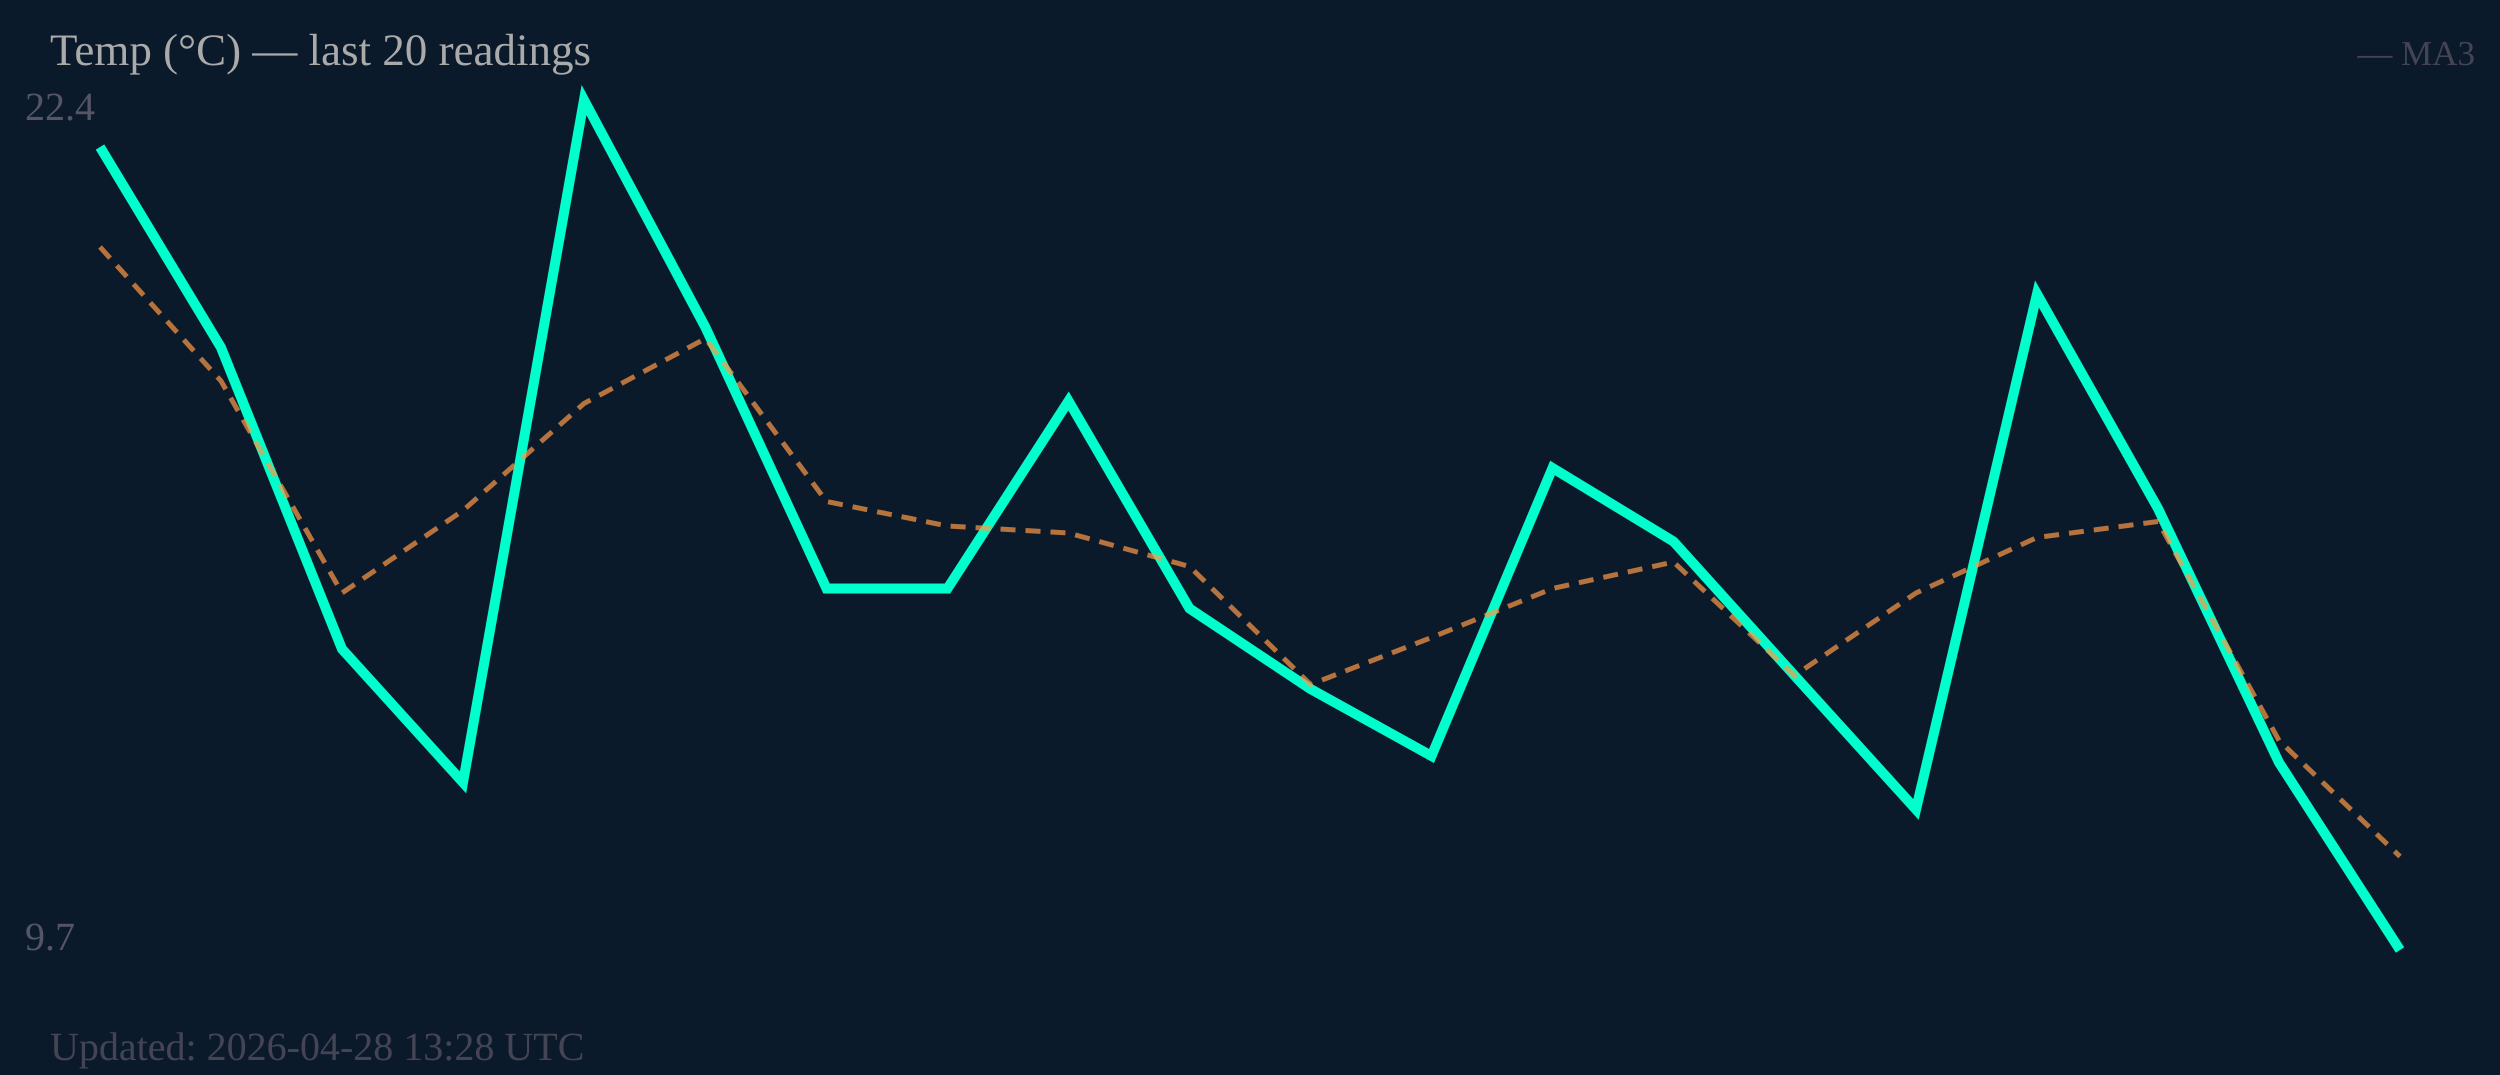
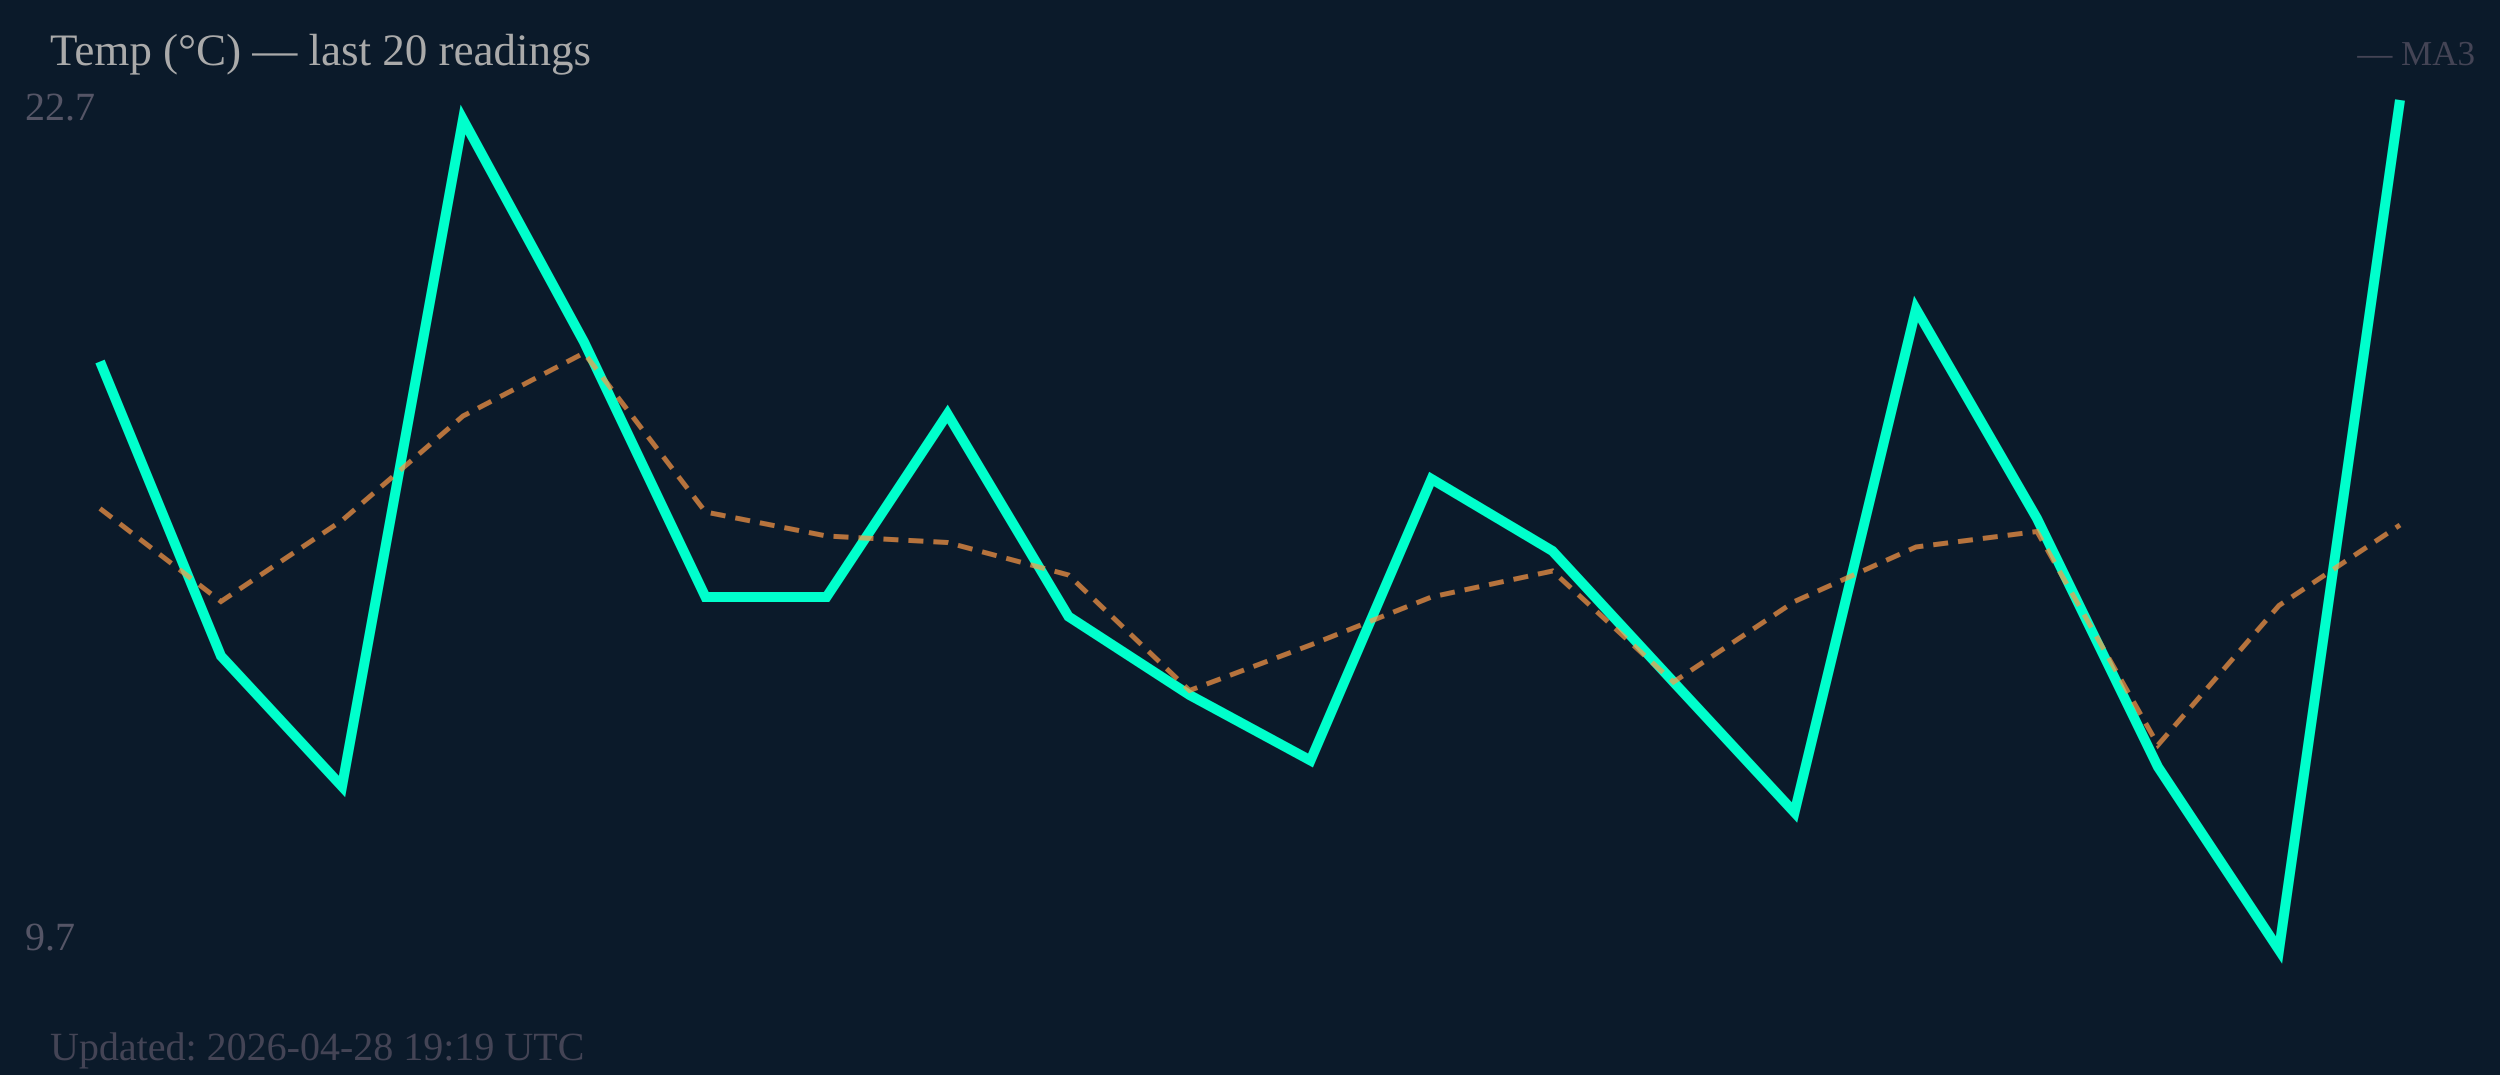
<svg xmlns="http://www.w3.org/2000/svg" width="500" height="215" viewBox="0 0 500 215">
  <rect width="500" height="215" fill="#0b1a2a" />
-   <text x="5" y="24" font-size="8" fill="#556">22.4</text>
+   <text x="5" y="24" font-size="8" fill="#556">22.7</text>
  <text x="5" y="190" font-size="8" fill="#556">9.7</text>
-   <polyline fill="none" stroke="#00ffcc" stroke-width="2" points="20.0,29.4 44.2,69.5 68.4,129.8 92.6,156.5 116.8,20.0 141.1,65.5 165.3,117.7 189.5,117.7 213.7,80.2 237.9,121.7 262.1,137.8 286.3,151.2 310.5,93.6 334.7,108.3 358.9,135.1 383.2,161.9 407.4,58.8 431.6,101.7 455.8,152.5 480.0,190.0" />
-   <polyline fill="none" stroke="#ff9944" stroke-width="1" stroke-dasharray="3,2" opacity="0.7" points="20.0,49.4 44.2,76.2 68.4,118.6 92.6,102.1 116.8,80.7 141.1,67.7 165.3,100.3 189.5,105.2 213.7,106.6 237.9,113.3 262.1,136.9 286.3,127.5 310.5,117.7 334.7,112.4 358.9,135.1 383.2,118.6 407.4,107.5 431.6,104.3 455.8,148.1 480.0,171.3" />
+   <polyline fill="none" stroke="#00ffcc" stroke-width="2" points="20.0,72.3 44.2,131.2 68.4,157.3 92.6,23.9 116.8,68.4 141.1,119.4 165.3,119.4 189.5,82.8 213.7,123.3 237.9,139.0 262.1,152.1 286.3,95.8 310.5,110.2 334.7,136.4 358.9,162.5 383.2,61.8 407.4,103.7 431.6,153.4 455.8,190.0 480.0,20.0" />
+   <polyline fill="none" stroke="#ff9944" stroke-width="1" stroke-dasharray="3,2" opacity="0.7" points="20.0,101.7 44.2,120.3 68.4,104.1 92.6,83.2 116.8,70.6 141.1,102.4 165.3,107.2 189.5,108.5 213.7,115.0 237.9,138.1 262.1,129.0 286.3,119.4 310.5,114.2 334.7,136.4 358.9,120.3 383.2,109.4 407.4,106.3 431.6,149.0 455.8,121.1 480.0,105.0" />
  <text x="10" y="13" font-size="9" fill="#aaa">Temp (°C) — last 20 readings</text>
  <text x="495" y="13" font-size="7" fill="#445" text-anchor="end">— MA3</text>
-   <text x="10" y="212" font-size="8" fill="#445">Updated: 2026-04-28 13:28 UTC</text>
+   <text x="10" y="212" font-size="8" fill="#445">Updated: 2026-04-28 19:19 UTC</text>
</svg>
